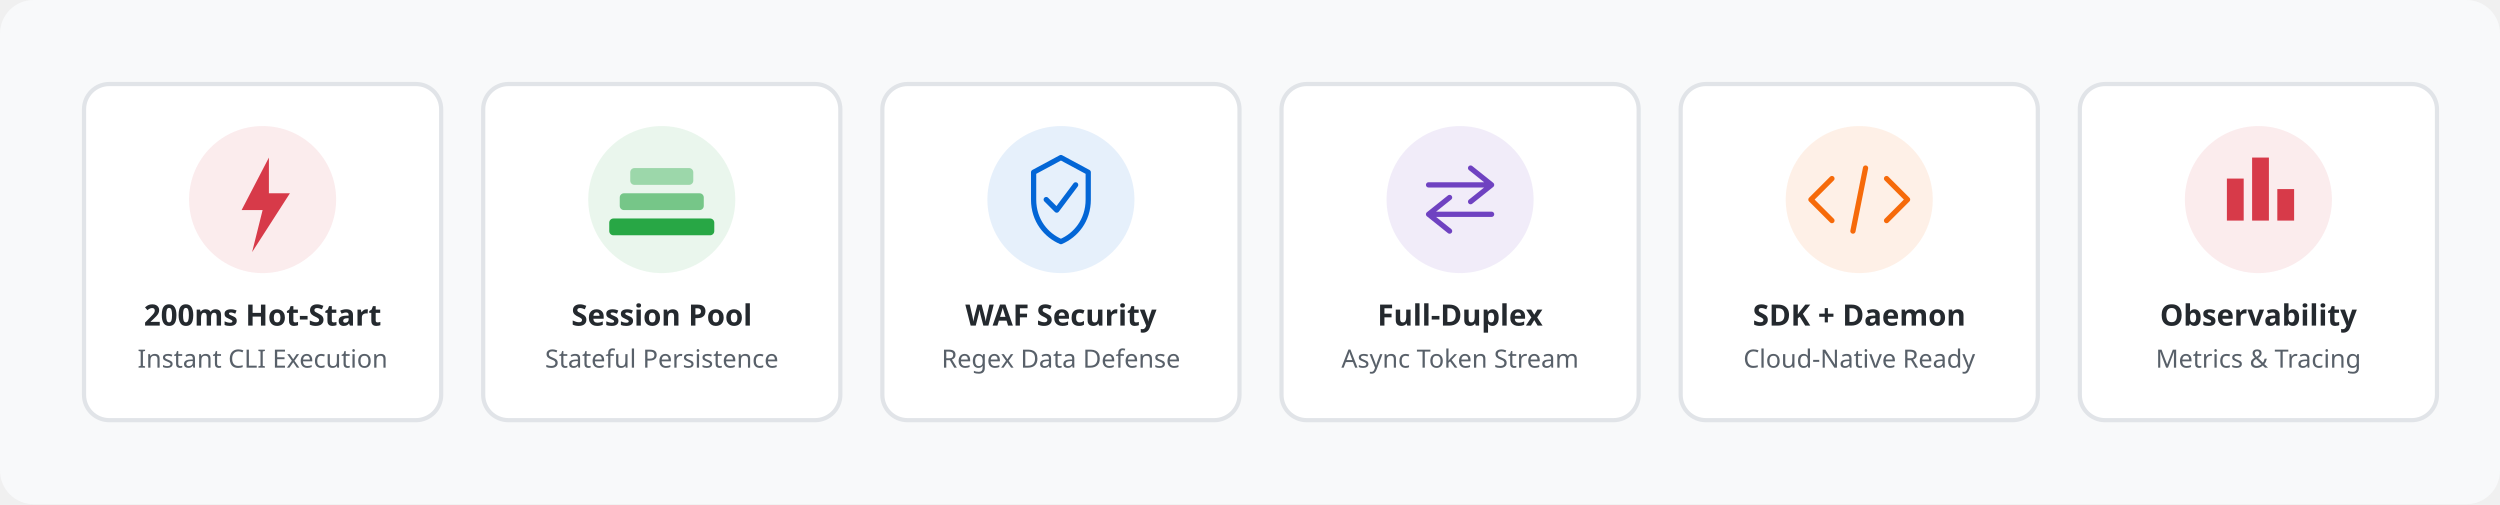
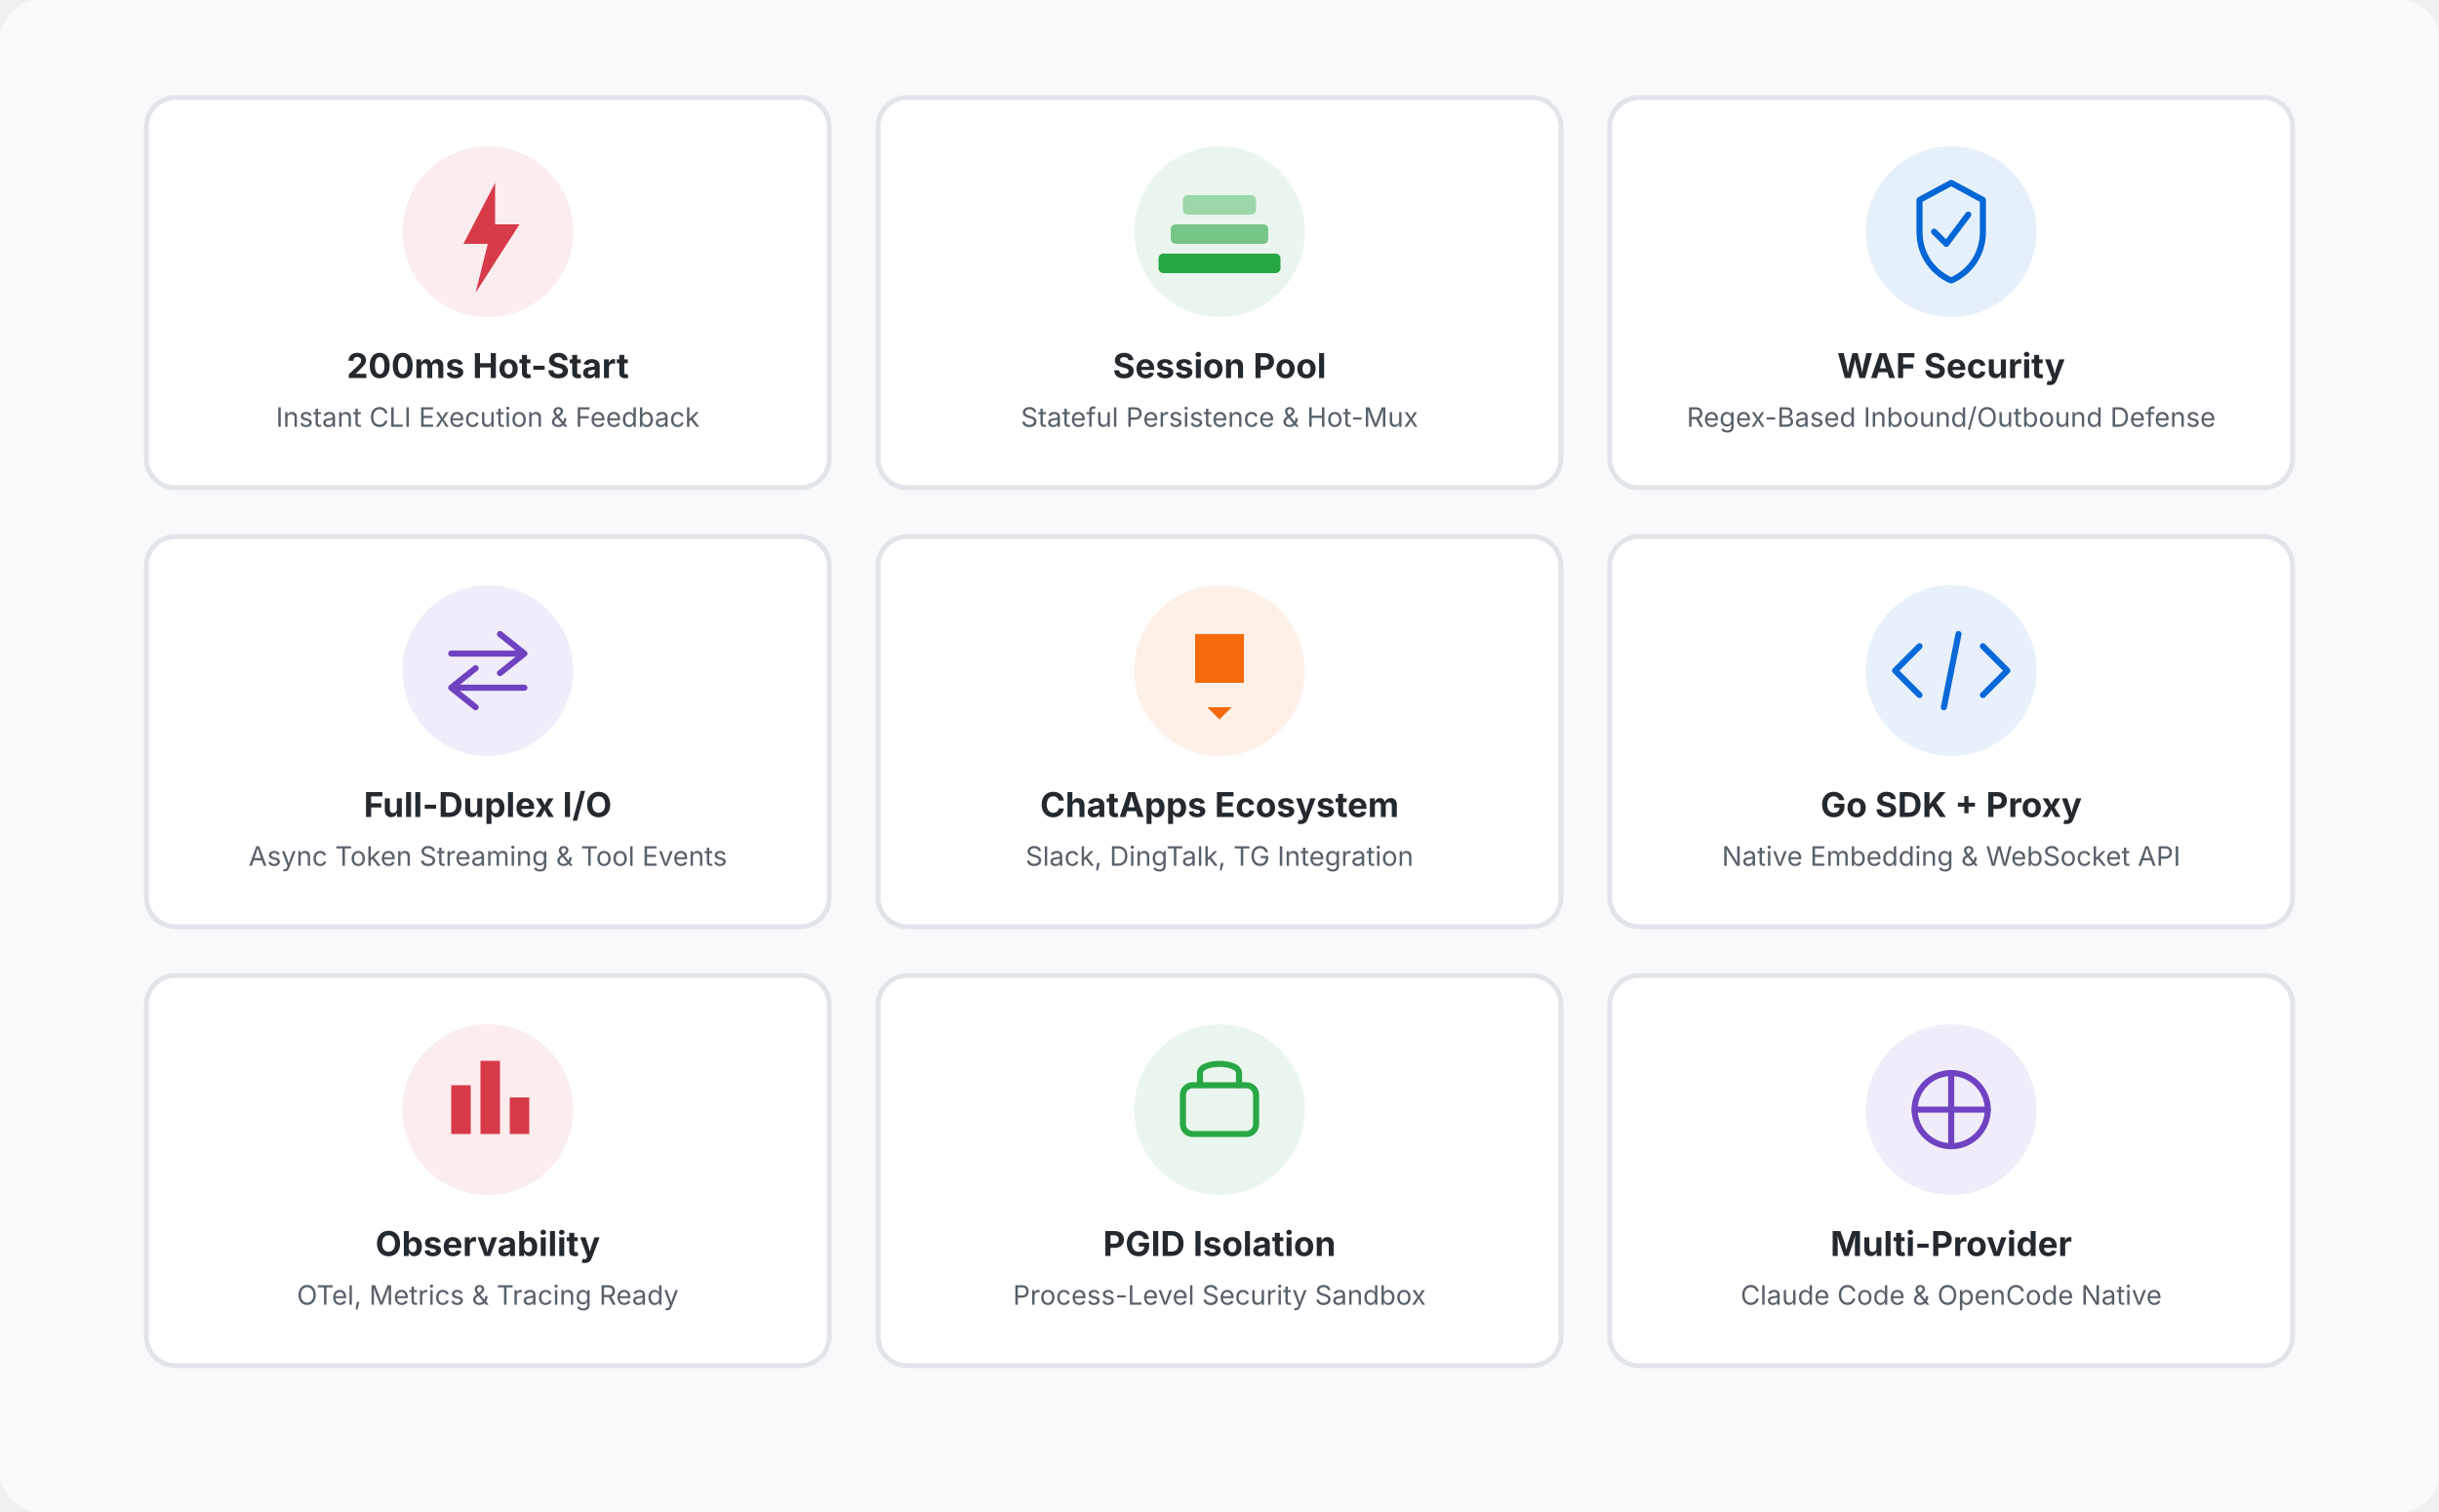
- <svg xmlns="http://www.w3.org/2000/svg" viewBox="0 0 1190 240" width="1190" height="240">
+ <svg xmlns="http://www.w3.org/2000/svg" viewBox="0 0 1000 620" width="1000" height="620">
  <defs>
    <style>
      .bg { fill: #f8f9fa; }
      .feature-card { fill: #ffffff; stroke: #e1e4e8; stroke-width: 2; }
-       .text-title { font-family: sans-serif; font-weight: bold; font-size: 14px; fill: #24292e; }
-       .text-sub { font-family: sans-serif; font-size: 12px; fill: #586069; }
+       .text-title { font-family: -apple-system, system-ui, sans-serif; font-weight: bold; font-size: 14px; fill: #24292e; }
+       .text-sub { font-family: -apple-system, sans-serif; font-size: 11px; fill: #586069; }
      
      .icon-bg { opacity: 0.1; }
      .icon-stroke { fill: none; stroke-width: 2.5; stroke-linecap: round; stroke-linejoin: round; }
      
      .c1-fill { fill: #d73a49; } .c1-stroke { stroke: #d73a49; }
      .c2-fill { fill: #28a745; } .c2-stroke { stroke: #28a745; }
      .c3-fill { fill: #0366d6; } .c3-stroke { stroke: #0366d6; }
      .c4-fill { fill: #6f42c1; } .c4-stroke { stroke: #6f42c1; }
      .c5-fill { fill: #f66a0a; } .c5-stroke { stroke: #f66a0a; }
+       .c6-fill { fill: #0969da; } .c6-stroke { stroke: #0969da; }
    </style>
  </defs>
-   <rect width="1190" height="240" class="bg" rx="16" />
-   <g transform="translate(40, 40)">
-     <rect width="170" height="160" rx="12" class="feature-card" />
-     <circle cx="85" cy="55" r="35" class="icon-bg c1-fill" />
-     <path d="M88 35 L75 60 L85 60 L80 80 L98 52 L88 52 Z" class="c1-fill" />
-     <text x="85" y="115" text-anchor="middle" class="text-title">200ms Hot-Start</text>
-     <text x="85" y="135" text-anchor="middle" class="text-sub">Instant CLI Execution</text>
+   <rect width="100%" height="100%" class="bg" rx="16" />
+   <g transform="translate(60, 40)">
+     <rect width="280" height="160" rx="12" class="feature-card" />
+     <circle cx="140" cy="55" r="35" class="icon-bg c1-fill" />
+     <path d="M143 35 L130 60 L140 60 L135 80 L153 52 L143 52 Z" class="c1-fill" />
+     <text x="140" y="115" text-anchor="middle" class="text-title">200ms Hot-Start</text>
+     <text x="140" y="135" text-anchor="middle" class="text-sub">Instant CLI Execution &amp; Feedback</text>
  </g>
-   <g transform="translate(230, 40)">
-     <rect width="170" height="160" rx="12" class="feature-card" />
-     <circle cx="85" cy="55" r="35" class="icon-bg c2-fill" />
-     <rect x="70" y="40" width="30" height="8" rx="2" class="c2-fill" opacity="0.4" />
-     <rect x="65" y="52" width="40" height="8" rx="2" class="c2-fill" opacity="0.6" />
-     <rect x="60" y="64" width="50" height="8" rx="2" class="c2-fill" />
-     <text x="85" y="115" text-anchor="middle" class="text-title">Session Pool</text>
-     <text x="85" y="135" text-anchor="middle" class="text-sub">Stateful Persistence</text>
+   <g transform="translate(360, 40)">
+     <rect width="280" height="160" rx="12" class="feature-card" />
+     <circle cx="140" cy="55" r="35" class="icon-bg c2-fill" />
+     <rect x="125" y="40" width="30" height="8" rx="2" class="c2-fill" opacity="0.4" />
+     <rect x="120" y="52" width="40" height="8" rx="2" class="c2-fill" opacity="0.6" />
+     <rect x="115" y="64" width="50" height="8" rx="2" class="c2-fill" />
+     <text x="140" y="115" text-anchor="middle" class="text-title">Session Pool</text>
+     <text x="140" y="135" text-anchor="middle" class="text-sub">Stateful Persistence &amp; Hot-Mux</text>
  </g>
-   <g transform="translate(420, 40)">
-     <rect width="170" height="160" rx="12" class="feature-card" />
-     <circle cx="85" cy="55" r="35" class="icon-bg c3-fill" />
-     <path d="M85 35 L98 42 L98 55 C98 65 92 72 85 75 C78 72 72 65 72 55 L72 42 Z" class="icon-stroke c3-stroke" />
-     <path d="M78 55 L83 60 L92 48" class="icon-stroke c3-stroke" />
-     <text x="85" y="115" text-anchor="middle" class="text-title">WAF Security</text>
-     <text x="85" y="135" text-anchor="middle" class="text-sub">Regex Data Defense</text>
+   <g transform="translate(660, 40)">
+     <rect width="280" height="160" rx="12" class="feature-card" />
+     <circle cx="140" cy="55" r="35" class="icon-bg c3-fill" />
+     <path d="M140 35 L153 42 L153 55 C153 65 147 72 140 75 C133 72 127 65 127 55 L127 42 Z" class="icon-stroke c3-stroke" />
+     <path d="M133 55 L138 60 L147 48" class="icon-stroke c3-stroke" />
+     <text x="140" y="115" text-anchor="middle" class="text-title">WAF Security</text>
+     <text x="140" y="135" text-anchor="middle" class="text-sub">Regex-Based Inbound/Outbound Defense</text>
  </g>
-   <g transform="translate(610, 40)">
-     <rect width="170" height="160" rx="12" class="feature-card" />
-     <circle cx="85" cy="55" r="35" class="icon-bg c4-fill" />
-     <path d="M70 48 L100 48 M90 40 L100 48 L90 56" class="icon-stroke c4-stroke" />
-     <path d="M100 62 L70 62 M80 54 L70 62 L80 70" class="icon-stroke c4-stroke" />
-     <text x="85" y="115" text-anchor="middle" class="text-title">Full-Duplex</text>
-     <text x="85" y="135" text-anchor="middle" class="text-sub">Async Token Stream</text>
+   <g transform="translate(60, 220)">
+     <rect width="280" height="160" rx="12" class="feature-card" />
+     <circle cx="140" cy="55" r="35" class="icon-bg c4-fill" />
+     <path d="M125 48 L155 48 M145 40 L155 48 L145 56" class="icon-stroke c4-stroke" />
+     <path d="M155 62 L125 62 M135 54 L125 62 L135 70" class="icon-stroke c4-stroke" />
+     <text x="140" y="115" text-anchor="middle" class="text-title">Full-Duplex I/O</text>
+     <text x="140" y="135" text-anchor="middle" class="text-sub">Async Token Streaming &amp; Tool Events</text>
  </g>
-   <g transform="translate(800, 40)">
-     <rect width="170" height="160" rx="12" class="feature-card" />
-     <circle cx="85" cy="55" r="35" class="icon-bg c5-fill" />
-     <path d="M72 45 L62 55 L72 65 M98 45 L108 55 L98 65" class="icon-stroke c5-stroke" />
-     <path d="M88 40 L82 70" class="icon-stroke c5-stroke" />
-     <text x="85" y="115" text-anchor="middle" class="text-title">SDK + Daemon</text>
-     <text x="85" y="135" text-anchor="middle" class="text-sub">Cloud-Native Ready</text>
+   <g transform="translate(360, 220)">
+     <rect width="280" height="160" rx="12" class="feature-card" />
+     <circle cx="140" cy="55" r="35" class="icon-bg c5-fill" />
+     <path d="M130 40 H150 V60 H130 Z M135 70 H145 L140 75 Z" class="c5-fill" />
+     <text x="140" y="115" text-anchor="middle" class="text-title">ChatApps Ecosystem</text>
+     <text x="140" y="135" text-anchor="middle" class="text-sub">Slack, DingTalk, TG Integration</text>
  </g>
-   <g transform="translate(990, 40)">
-     <rect width="170" height="160" rx="12" class="feature-card" />
-     <circle cx="85" cy="55" r="35" class="icon-bg c1-fill" />
-     <path d="M70 65 L70 45 L78 45 L78 65 Z" class="c1-fill" />
-     <path d="M82 65 L82 35 L90 35 L90 65 Z" class="c1-fill" />
-     <path d="M94 65 L94 50 L102 50 L102 65 Z" class="c1-fill" />
-     <text x="85" y="115" text-anchor="middle" class="text-title">Observability</text>
-     <text x="85" y="135" text-anchor="middle" class="text-sub">Metrics &amp; Tracing</text>
+   <g transform="translate(660, 220)">
+     <rect width="280" height="160" rx="12" class="feature-card" />
+     <circle cx="140" cy="55" r="35" class="icon-bg c6-fill" />
+     <path d="M127 45 L117 55 L127 65 M153 45 L163 55 L153 65" class="icon-stroke c6-stroke" />
+     <path d="M143 40 L137 70" class="icon-stroke c6-stroke" />
+     <text x="140" y="115" text-anchor="middle" class="text-title">Go SDK + Proxy</text>
+     <text x="140" y="135" text-anchor="middle" class="text-sub">Native Embedding &amp; WebSocket API</text>
+   </g>
+   <g transform="translate(60, 400)">
+     <rect width="280" height="160" rx="12" class="feature-card" />
+     <circle cx="140" cy="55" r="35" class="icon-bg c1-fill" />
+     <path d="M125 65 L125 45 L133 45 L133 65 Z" class="c1-fill" />
+     <path d="M137 65 L137 35 L145 35 L145 65 Z" class="c1-fill" />
+     <path d="M149 65 L149 50 L157 50 L157 65 Z" class="c1-fill" />
+     <text x="140" y="115" text-anchor="middle" class="text-title">Observability</text>
+     <text x="140" y="135" text-anchor="middle" class="text-sub">OTel, Metrics &amp; Tracing Ready</text>
+   </g>
+   <g transform="translate(360, 400)">
+     <rect width="280" height="160" rx="12" class="feature-card" />
+     <circle cx="140" cy="55" r="35" class="icon-bg c2-fill" />
+     <rect x="125" y="45" width="30" height="20" rx="4" class="icon-stroke c2-stroke" />
+     <path d="M132 45 V40 C132 35 148 35 148 40 V45" class="icon-stroke c2-stroke" />
+     <text x="140" y="115" text-anchor="middle" class="text-title">PGID Isolation</text>
+     <text x="140" y="135" text-anchor="middle" class="text-sub">Process-Level Security Sandbox</text>
+   </g>
+   <g transform="translate(660, 400)">
+     <rect width="280" height="160" rx="12" class="feature-card" />
+     <circle cx="140" cy="55" r="35" class="icon-bg c4-fill" />
+     <path d="M125 55 A15 15 0 1 1 155 55 A15 15 0 1 1 125 55" class="icon-stroke c4-stroke" />
+     <path d="M140 40 V70 M125 55 H155" class="icon-stroke c4-stroke" />
+     <text x="140" y="115" text-anchor="middle" class="text-title">Multi-Provider</text>
+     <text x="140" y="135" text-anchor="middle" class="text-sub">Claude Code &amp; OpenCode Native</text>
  </g>
</svg>
